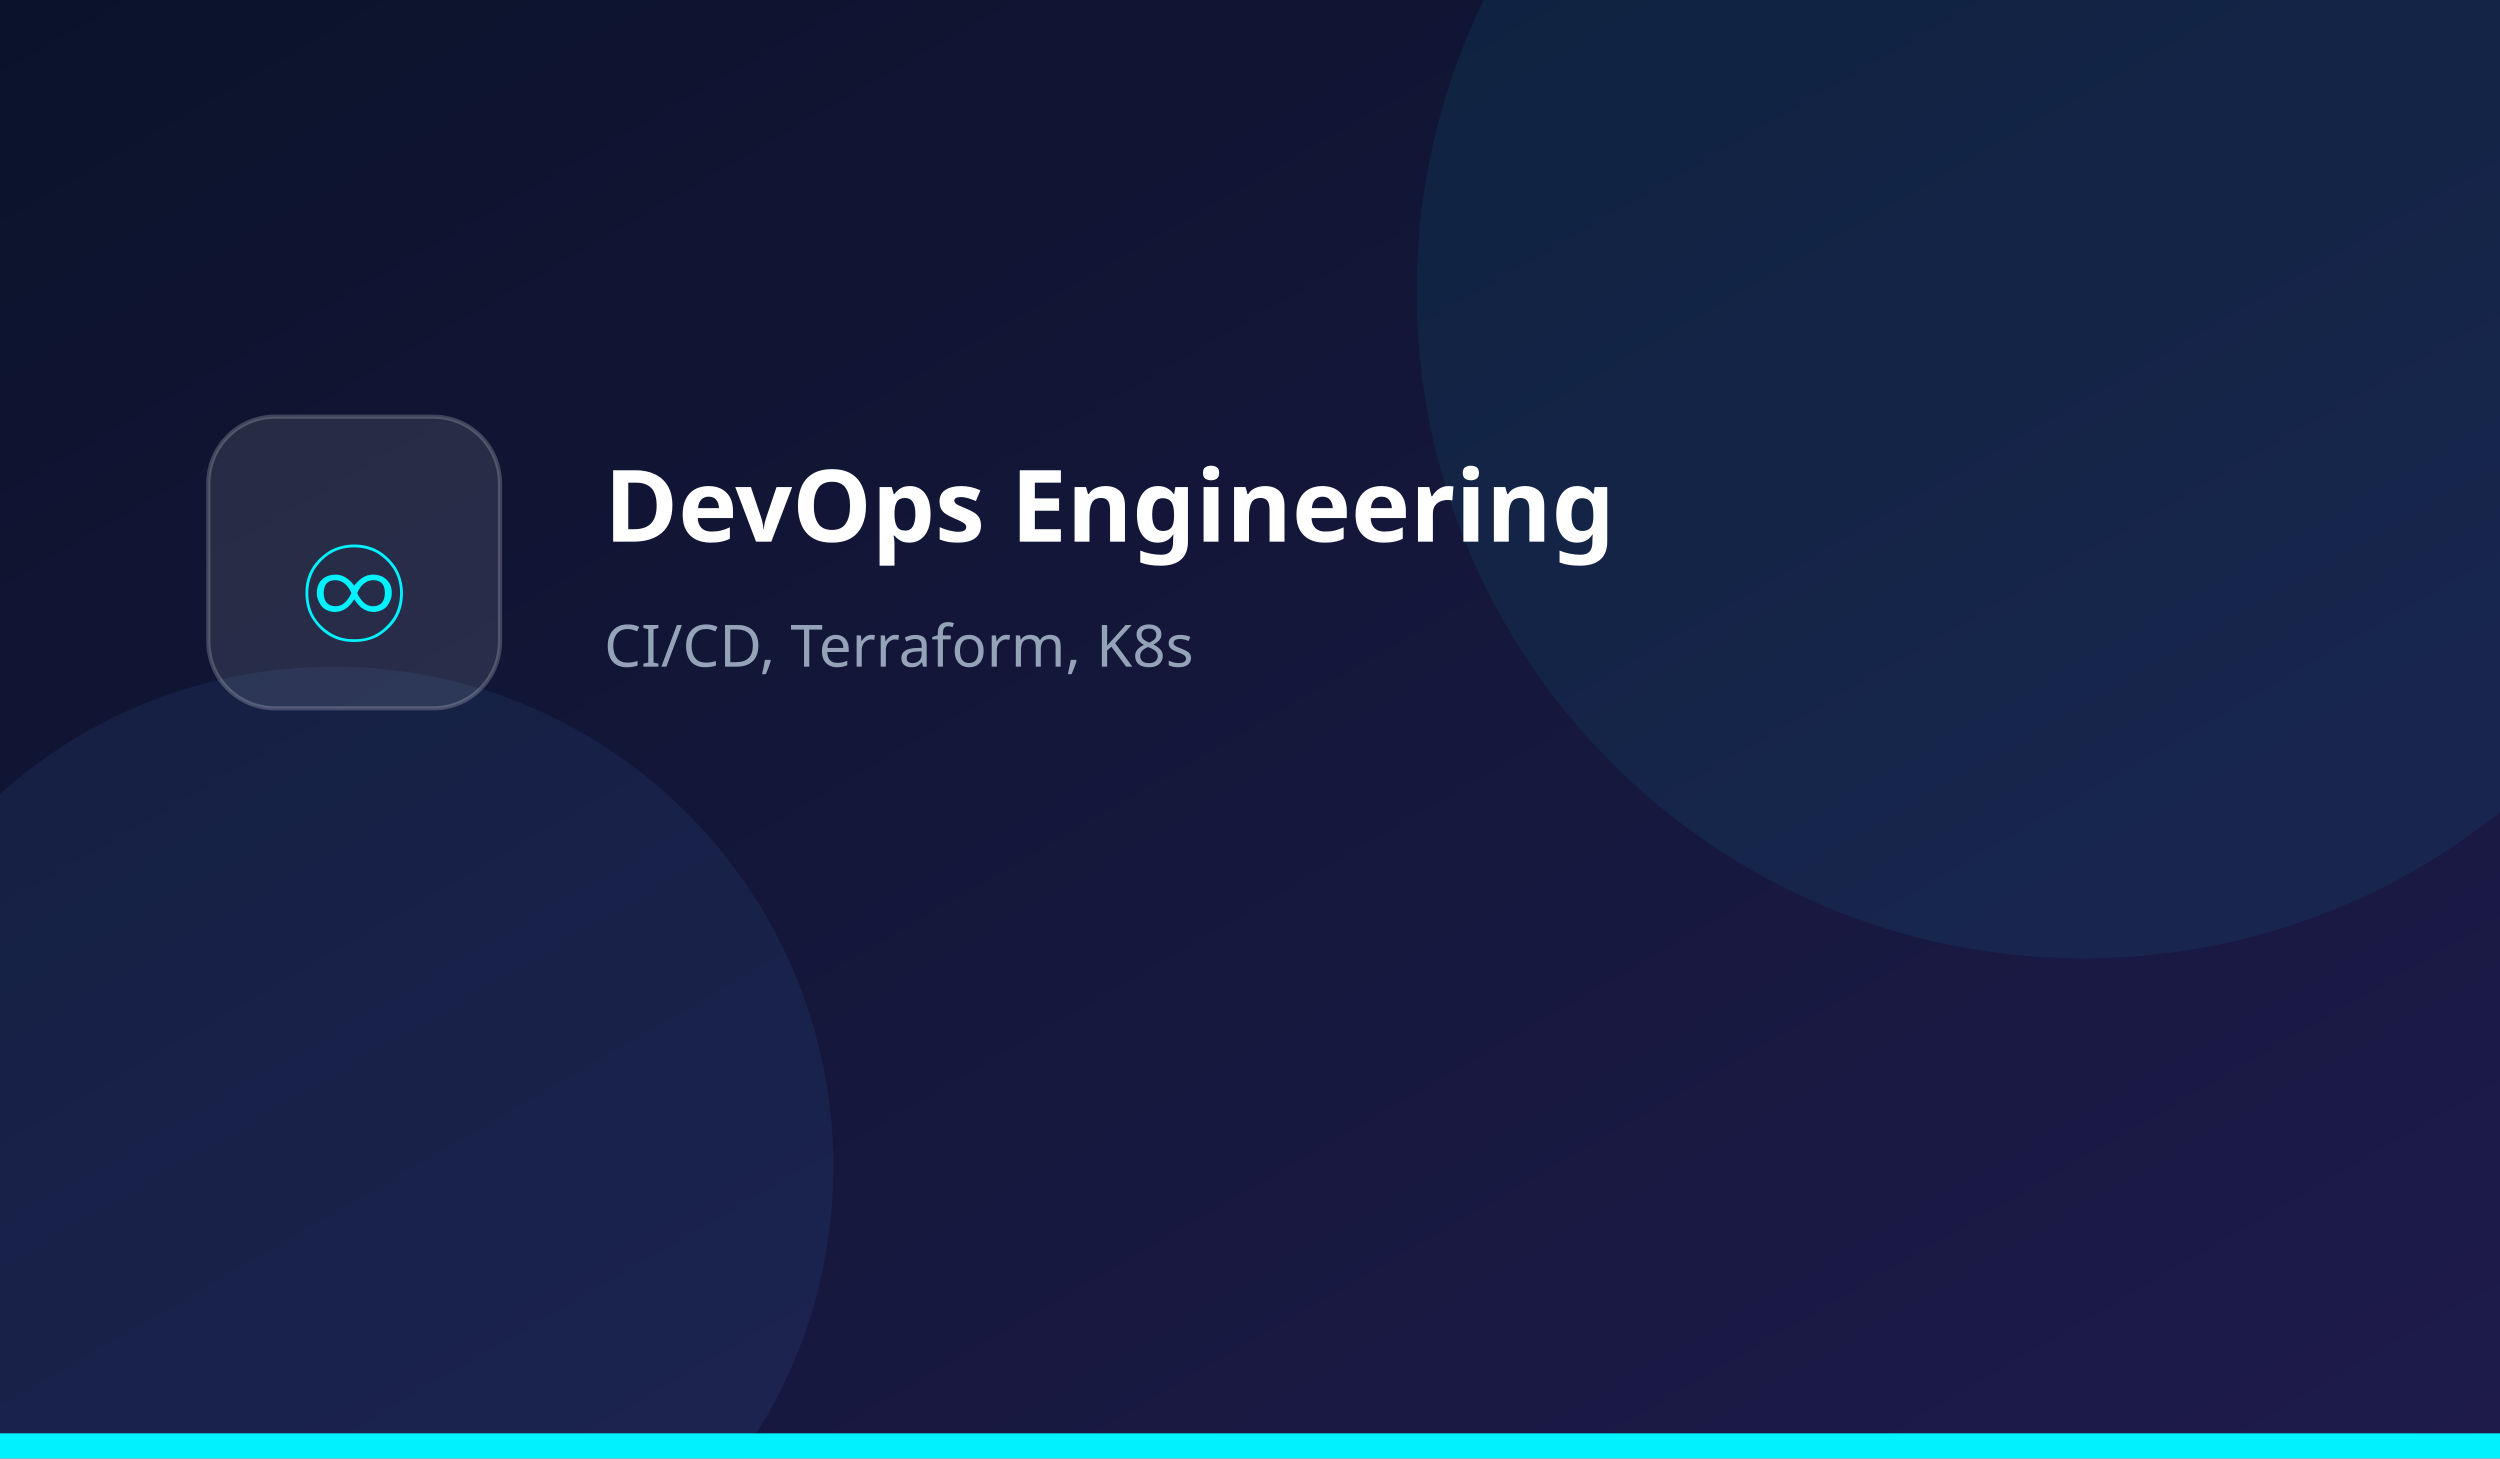
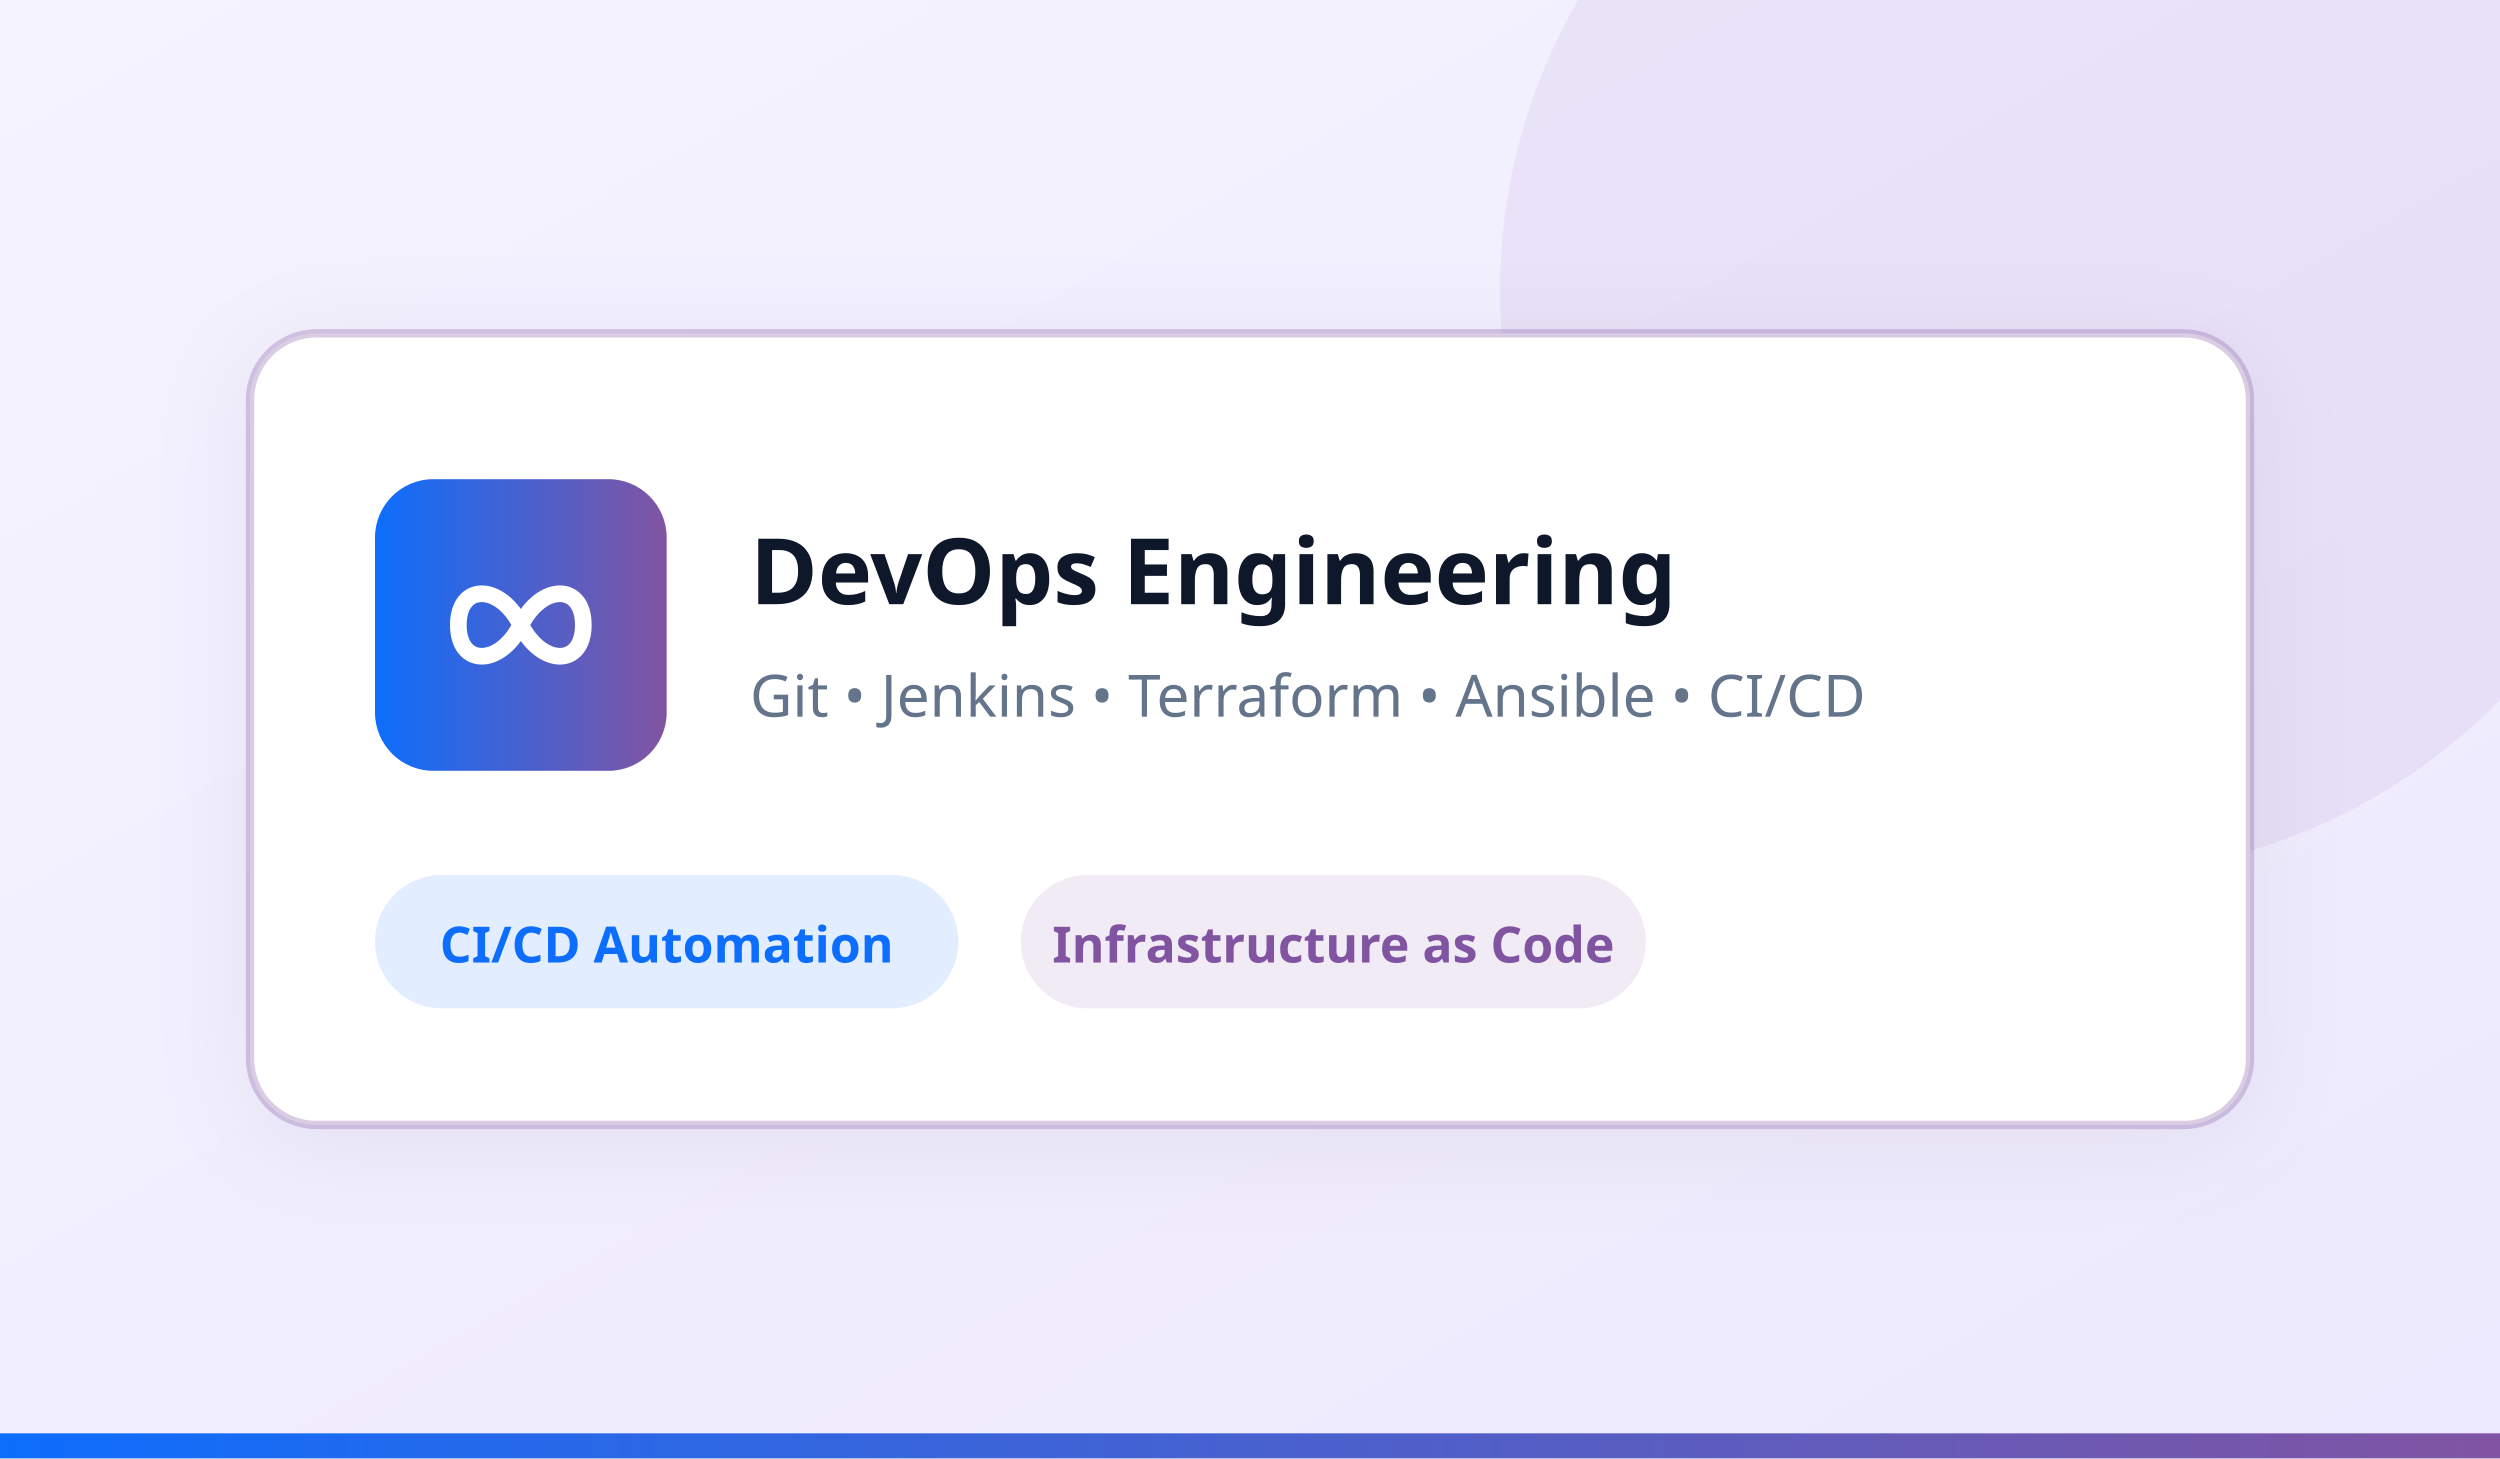
<svg xmlns="http://www.w3.org/2000/svg" viewBox="0 0 600 350" width="100%" height="100%">
  <defs>
-     <linearGradient id="grad" x1="0%" y1="0%" x2="100%" y2="100%">
-       <stop offset="0%" stop-color="#0b132b" />
-       <stop offset="100%" stop-color="#1e1b4b" />
+     <linearGradient id="devopsBg" x1="0%" y1="0%" x2="100%" y2="100%">
+       <stop offset="0%" stop-color="#f5f3ff" />
+       <stop offset="100%" stop-color="#ede9fe" />
    </linearGradient>
-     <filter id="glow">
-       <feGaussianBlur stdDeviation="4" result="blur" />
-       <feComposite in="SourceGraphic" in2="blur" operator="over" />
-     </filter>
+     <linearGradient id="devopsGrad" x1="0%" y1="0%" x2="100%" y2="0%">
+       <stop offset="0%" stop-color="#0d6efd" />
+       <stop offset="100%" stop-color="#8154a2" />
+     </linearGradient>
  </defs>
-   <rect width="600" height="350" fill="url(#grad)" />
-   <circle cx="500" cy="70" r="160" fill="rgba(0, 242, 254, 0.06)" />
-   <circle cx="80" cy="280" r="120" fill="rgba(79, 172, 254, 0.08)" />
-   <g transform="translate(50, 140)">
-     <rect x="0" y="-40" width="70" height="70" rx="16" fill="rgba(255,255,255,0.1)" stroke="rgba(255,255,255,0.2)" />
-     <text x="35" y="5" font-family="Arial, sans-serif" font-size="32" fill="#00f2fe" text-anchor="middle" dominant-baseline="middle">♾</text>
-     <text x="95" y="-10" font-family="'Space Grotesk', sans-serif" font-size="24" font-weight="bold" fill="#ffffff">DevOps Engineering</text>
-     <text x="95" y="20" font-family="'Plus Jakarta Sans', sans-serif" font-size="14" fill="#94a3b8">CI/CD, Terraform, K8s</text>
+   <rect width="600" height="350" fill="url(#devopsBg)" />
+   <circle cx="500" cy="70" r="140" fill="rgba(129, 84, 162, 0.08)" />
+   <g transform="translate(60, 80)">
+     <rect x="0" y="0" width="480" height="190" rx="16" fill="#ffffff" stroke="rgba(129, 84, 162, 0.3)" stroke-width="2" filter="drop-shadow(0 4px 12px rgba(0,0,0,0.06))" />
+     <rect x="30" y="35" width="70" height="70" rx="14" fill="url(#devopsGrad)" />
+     <path d="M50 70 C50 60 60 60 65 70 C70 80 80 80 80 70 C80 60 70 60 65 70 C60 80 50 80 50 70 Z" fill="none" stroke="#ffffff" stroke-width="4" />
+     <text x="120" y="65" font-family="'Poppins', sans-serif" font-size="22" font-weight="700" fill="#0f172a">DevOps Engineering</text>
+     <text x="120" y="92" font-family="'Plus Jakarta Sans', sans-serif" font-size="14" fill="#64748b">Git • Jenkins • Terraform • Ansible • CI/CD</text>
+     <rect x="30" y="130" width="140" height="32" rx="16" fill="rgba(13, 110, 253, 0.12)" />
+     <text x="100" y="151" font-family="'Poppins', sans-serif" font-size="12" font-weight="700" fill="#0d6efd" text-anchor="middle">CI/CD Automation</text>
+     <rect x="185" y="130" width="150" height="32" rx="16" fill="rgba(129, 84, 162, 0.12)" />
+     <text x="260" y="151" font-family="'Poppins', sans-serif" font-size="12" font-weight="700" fill="#8154a2" text-anchor="middle">Infrastructure as Code</text>
  </g>
-   <rect x="0" y="344" width="600" height="6" fill="#00f2fe" />
+   <rect x="0" y="344" width="600" height="6" fill="url(#devopsGrad)" />
</svg>
